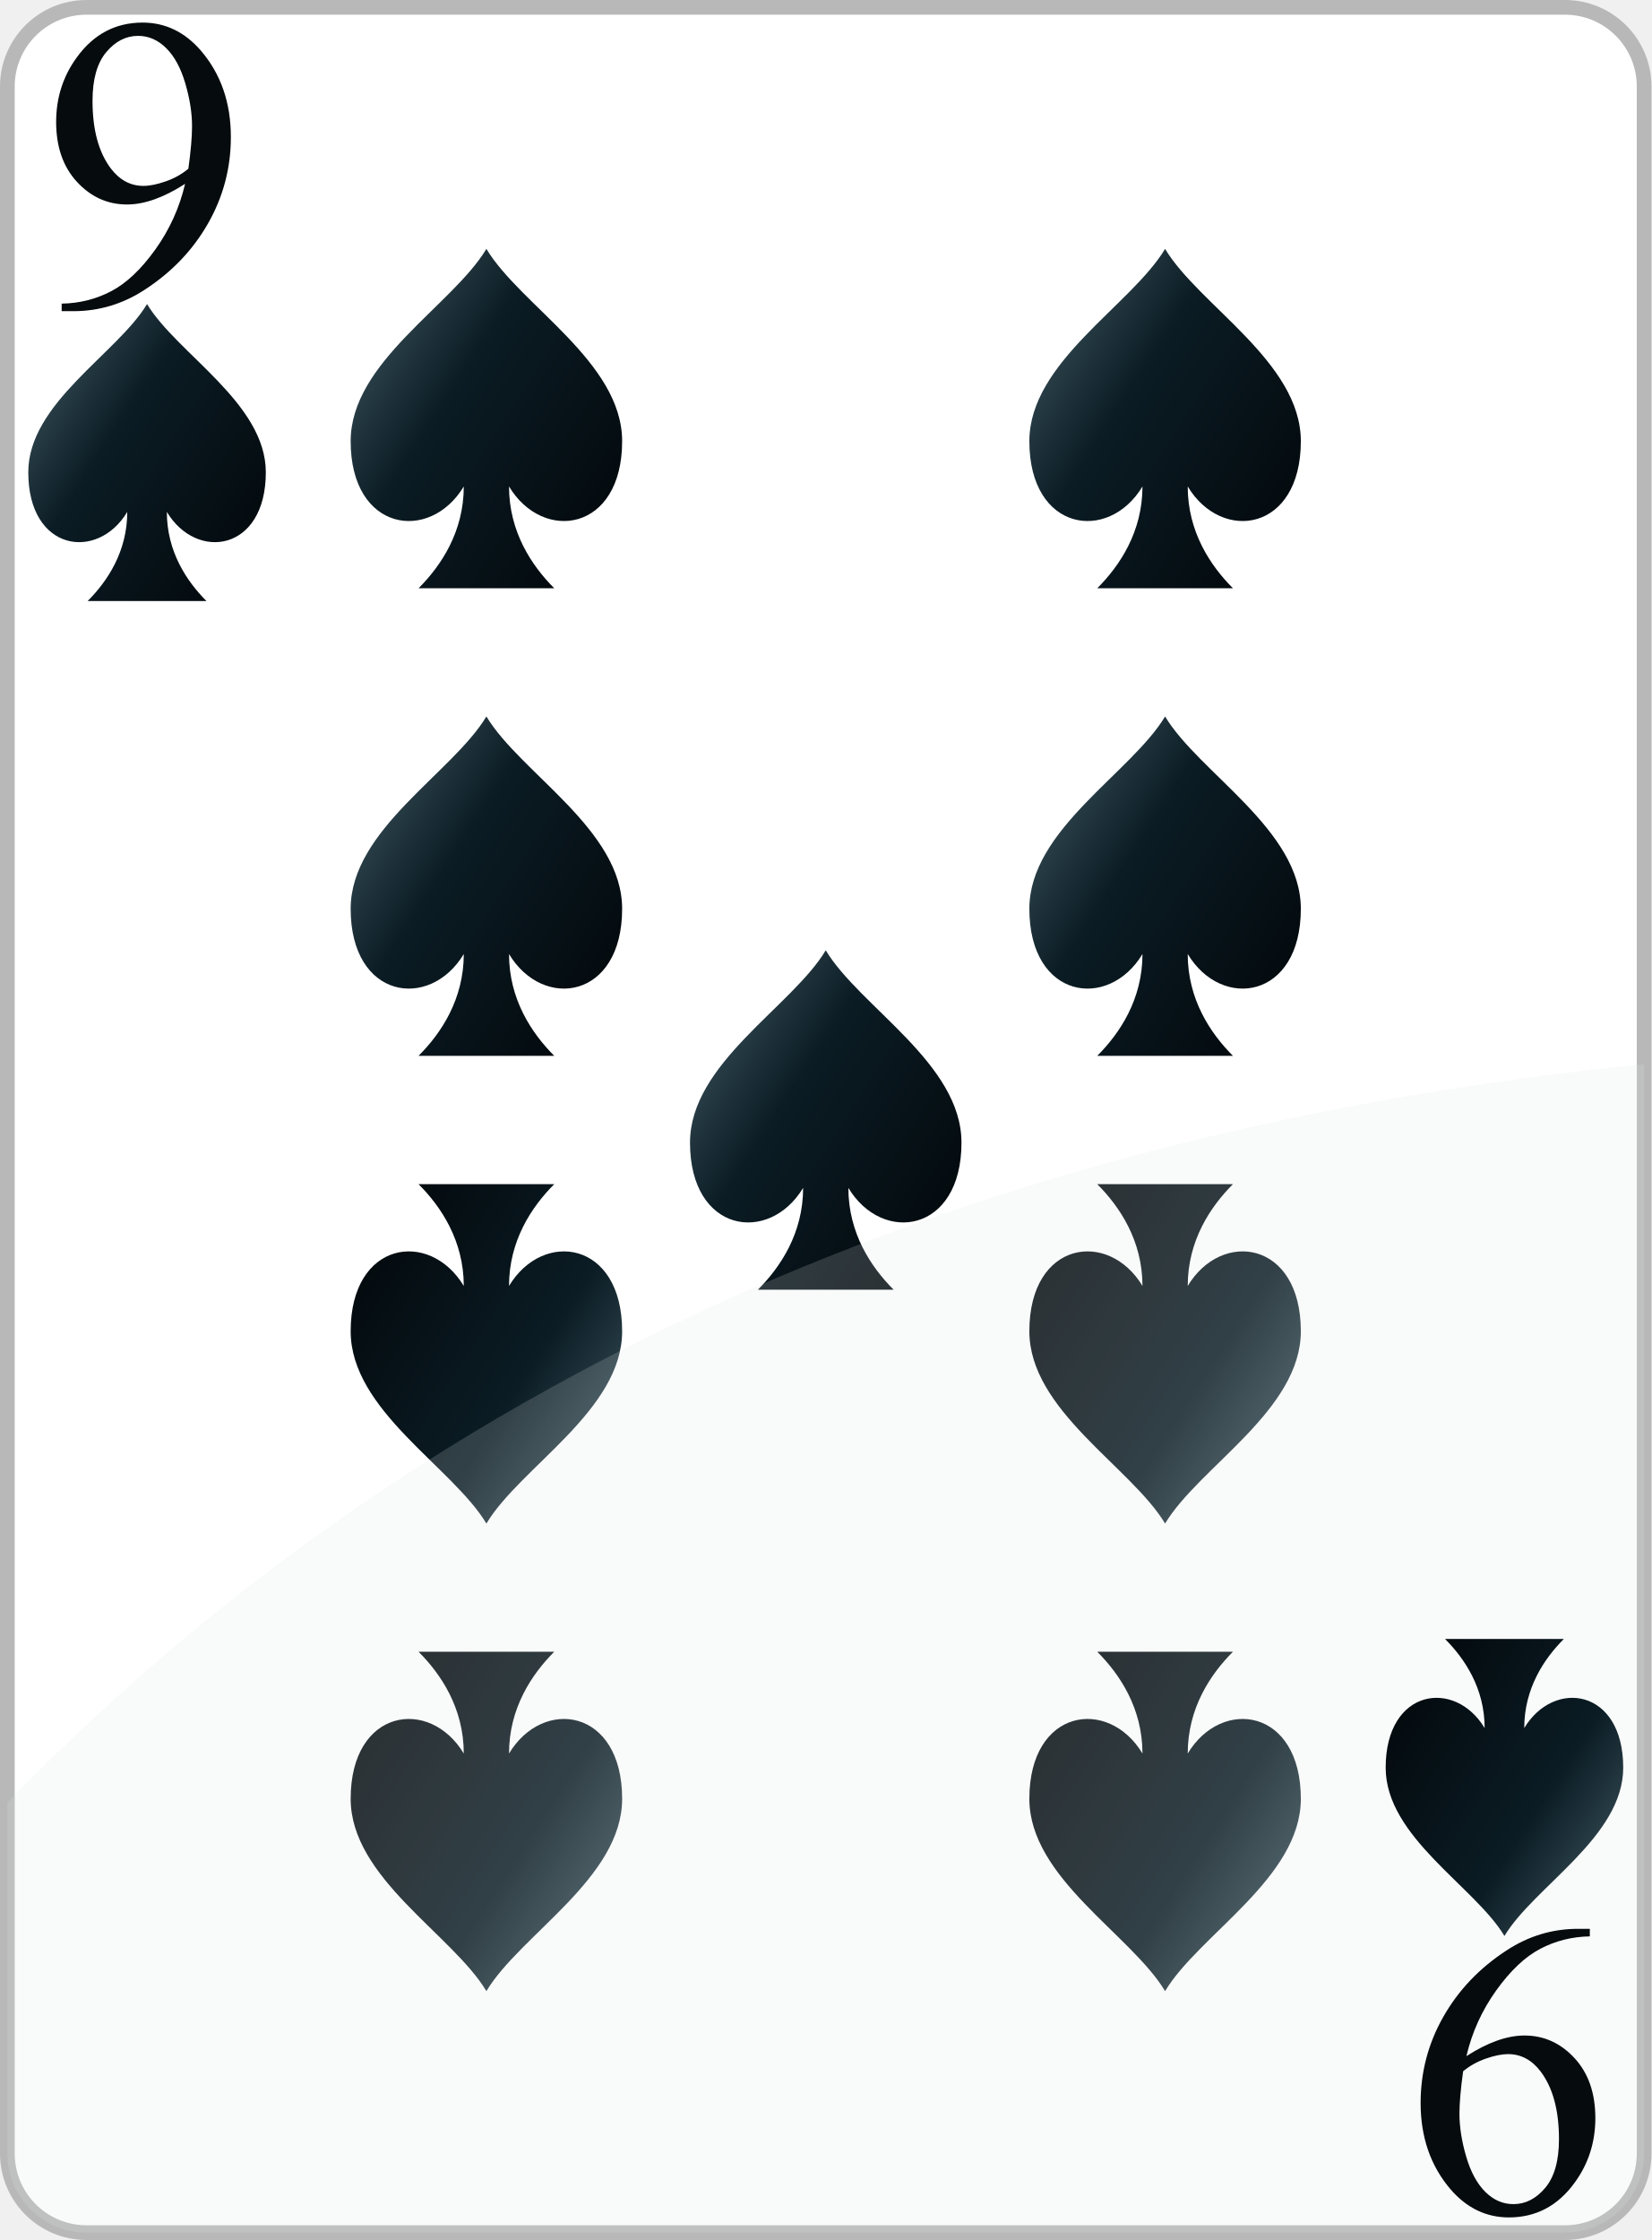
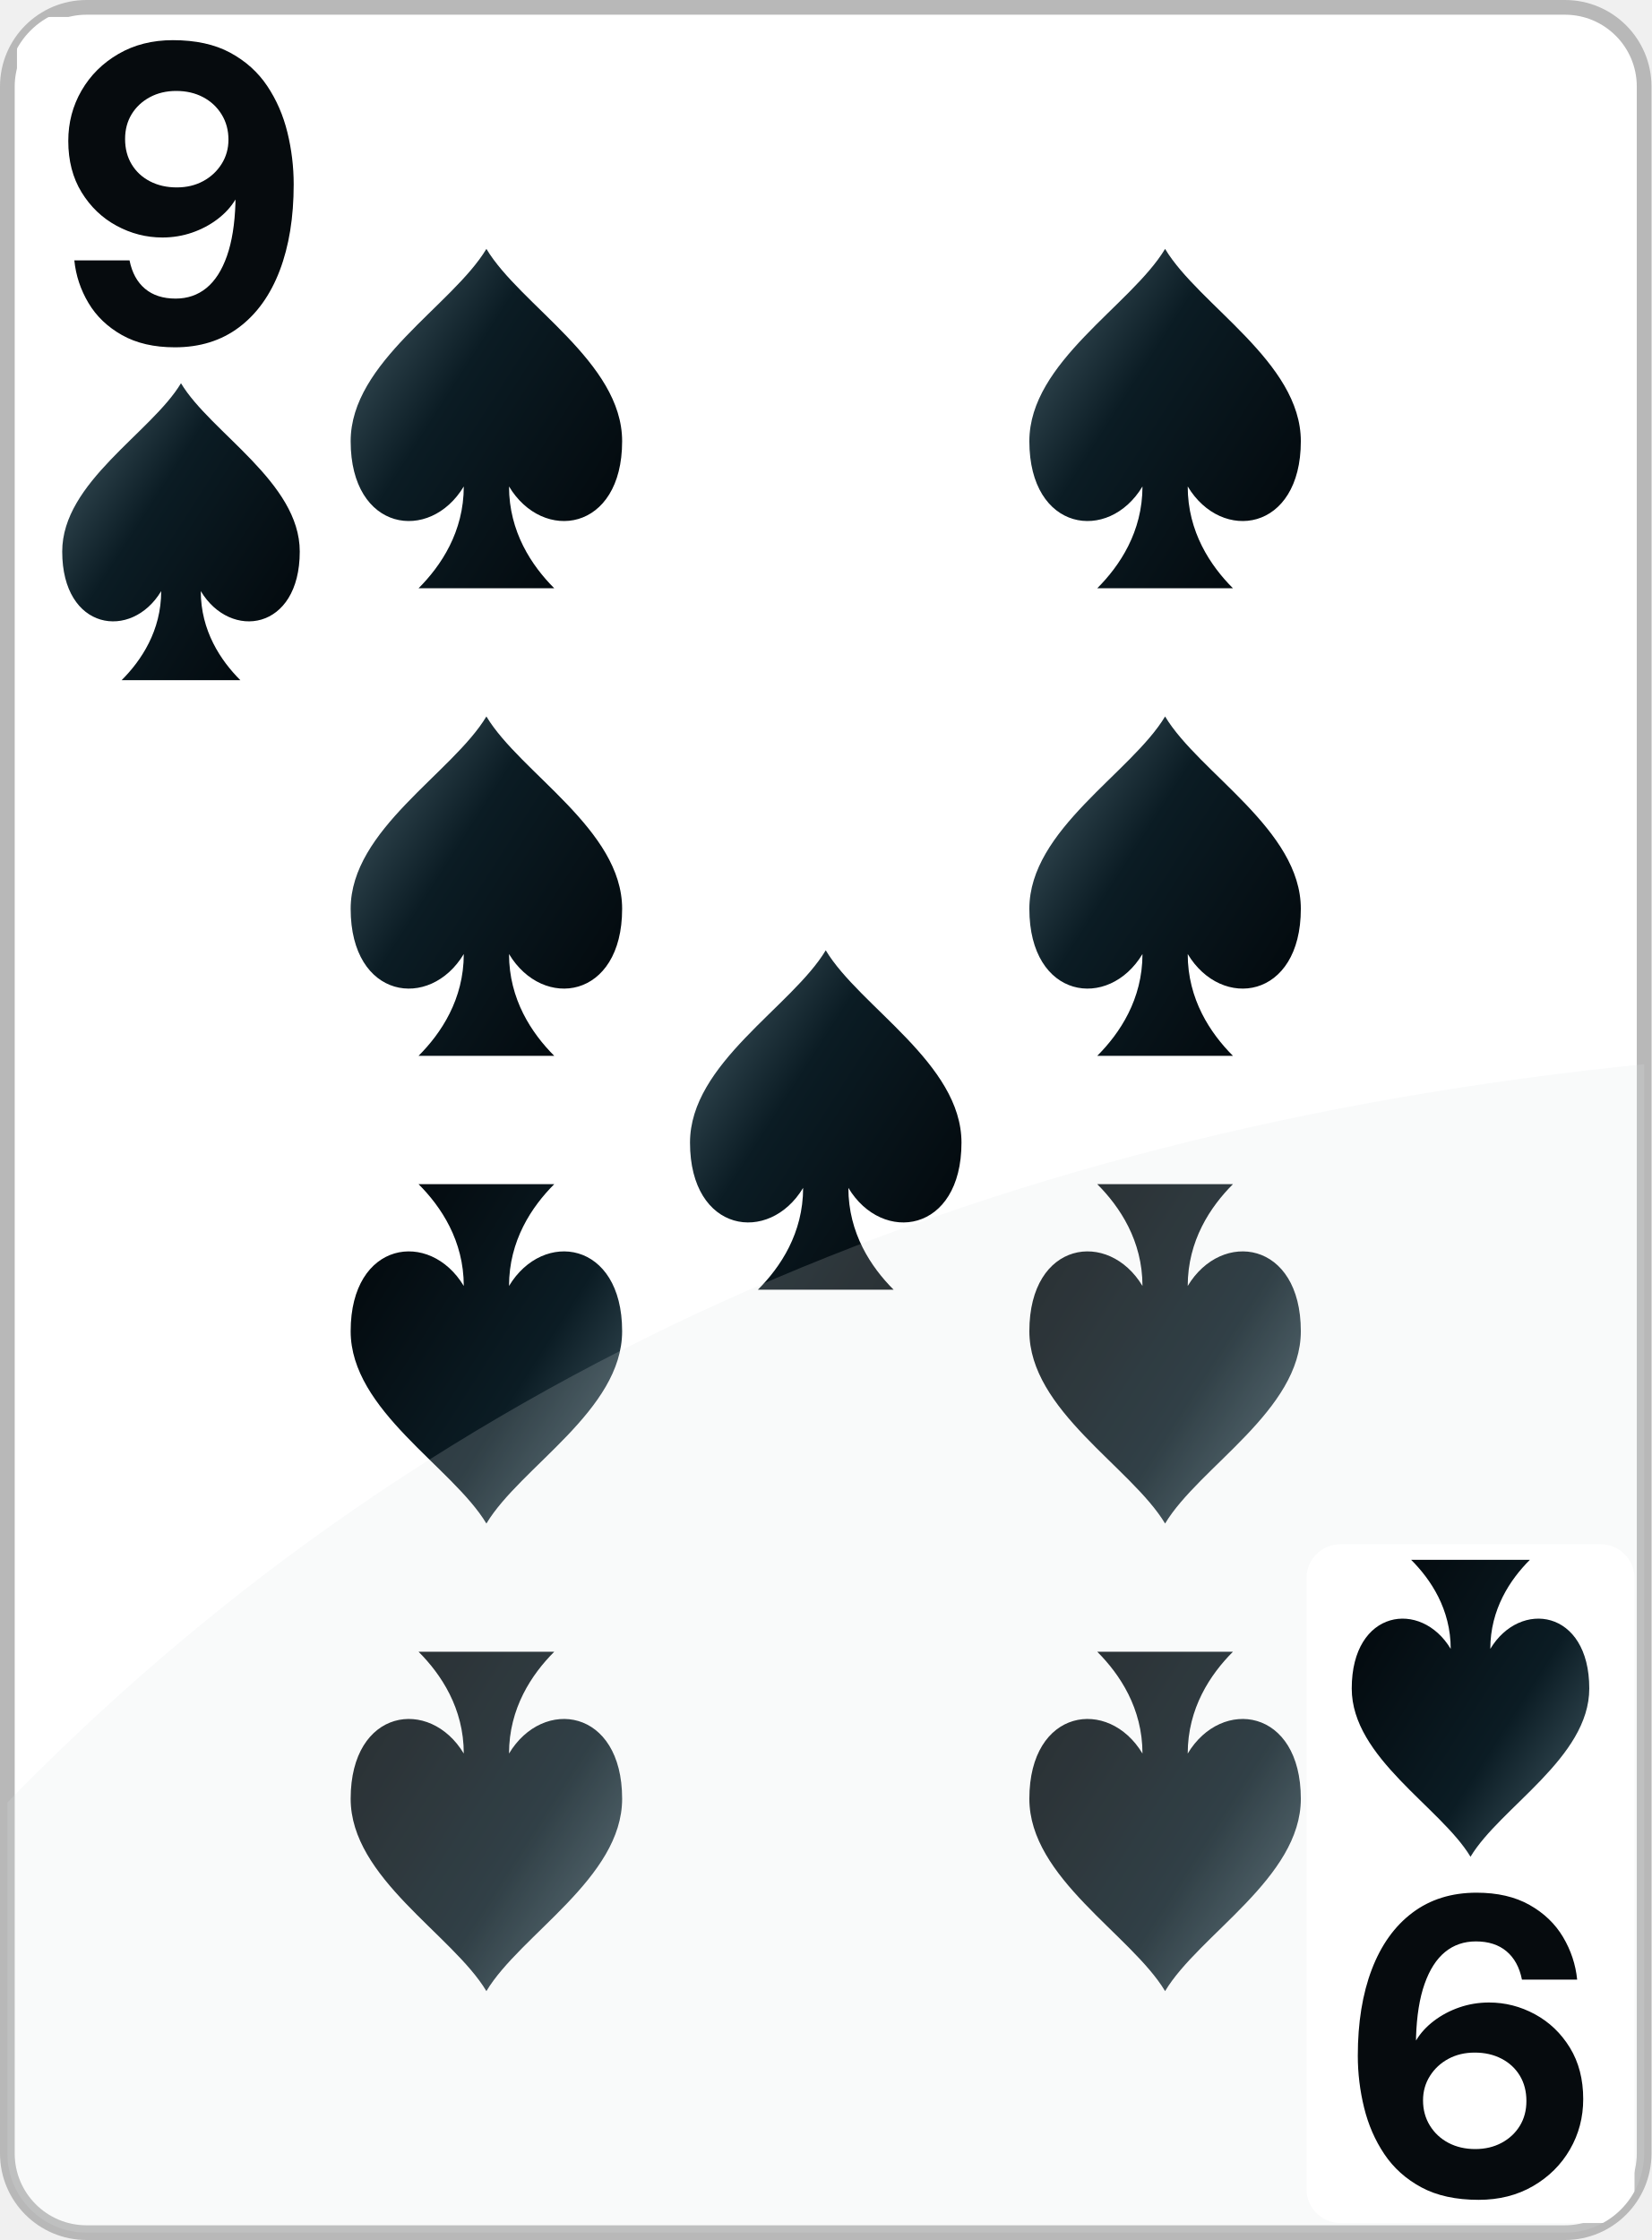
<svg xmlns="http://www.w3.org/2000/svg" xmlns:xlink="http://www.w3.org/1999/xlink" viewBox="0 0 146 198" color="#060b0e">
  <defs>
    <linearGradient id="ink" x1="0" y1="0" x2="1" y2=".8" gradientUnits="objectBoundingBox">
      <stop stop-color="#4a626c" />
      <stop offset=".43" stop-color="#0b1c24" />
      <stop offset="1" stop-color="#03090d" />
    </linearGradient>
    <path id="pip" d="M0-15C-3-10-12-5-12 2C-12 10-5 11-2 6C-2 10-4 13-6 15H6C4 13 2 10 2 6C5 11 12 10 12 2C12-5 3-10 0-15Z" fill="url(#ink)" />
    <clipPath id="card">
      <rect x=".65" y=".65" width="144.7" height="196.7" rx="7" />
    </clipPath>
    <g id="index">
-       <g fill="currentColor" transform="translate(3.5 27) scale(0.01806641 -0.01806641)">
-         <path d="M108 -28V9Q238 11 350.0 69.5Q462 128 566.5 274.0Q671 420 712 595Q555 494 428 494Q285 494 183.0 604.5Q81 715 81 898Q81 1076 183 1215Q306 1384 504 1384Q671 1384 790 1246Q936 1075 936 824Q936 598 825.0 402.5Q714 207 516 78Q355 -28 165 -28ZM728 669Q746 799 746 877Q746 974 713.0 1086.5Q680 1199 619.5 1259.0Q559 1319 482 1319Q393 1319 326.0 1239.0Q259 1159 259 1001Q259 790 348 671Q413 585 508 585Q554 585 617.0 607.0Q680 629 728 669Z" transform="translate(0 0)" />
-       </g>
-       <use xlink:href="#pip" transform="translate(13 40) rotate(0) scale(0.875)" />
+       <rect x="1.5" y="1.5" width="29" height="60" rx="3" fill="#fff" />
+       <svg x="1" y="2" width="30" height="34" viewBox="0 0 32 36">
+         <path fill="currentColor" d="M15.427 30.48Q12.478 30.48 10.431 29.324Q8.383 28.168 7.271 26.292Q6.158 24.417 5.943 22.285H11.149Q11.497 24.024 12.606 24.955Q13.714 25.886 15.493 25.886Q17.175 25.886 18.397 24.89Q19.62 23.893 20.331 21.877Q21.042 19.86 21.136 16.862Q21.136 16.782 21.136 16.702Q21.136 16.622 21.136 16.542Q20.522 17.576 19.452 18.391Q18.382 19.206 17.047 19.666Q15.711 20.126 14.252 20.126Q11.969 20.126 9.926 19.019Q7.884 17.912 6.628 15.866Q5.372 13.82 5.372 11.023Q5.372 8.431 6.623 6.271Q7.873 4.111 10.104 2.816Q12.336 1.52 15.233 1.52Q18.453 1.52 20.636 2.699Q22.819 3.877 24.13 5.836Q25.442 7.794 26.035 10.213Q26.628 12.632 26.628 15.112Q26.628 19.789 25.309 23.245Q23.99 26.7 21.48 28.59Q18.97 30.48 15.427 30.48ZM15.601 15.404Q16.992 15.404 18.086 14.814Q19.18 14.224 19.828 13.196Q20.476 12.168 20.476 10.9Q20.476 9.564 19.828 8.517Q19.18 7.47 18.073 6.889Q16.966 6.308 15.55 6.308Q14.159 6.308 13.065 6.896Q11.971 7.485 11.35 8.498Q10.729 9.512 10.729 10.837Q10.729 12.202 11.35 13.229Q11.971 14.256 13.078 14.83Q14.185 15.404 15.601 15.404Z" />
+       </svg>
+       <use xlink:href="#pip" transform="translate(16 47) rotate(0) scale(0.875)" />
    </g>
  </defs>
  <rect x=".65" y=".65" width="144.7" height="196.7" rx="7" fill="#fff" stroke="#b8b8b8" stroke-width="1.3" />
  <g clip-path="url(#card)">
    <use xlink:href="#pip" transform="translate(43 37) rotate(0) scale(1)" />
    <use xlink:href="#pip" transform="translate(103 37) rotate(0) scale(1)" />
    <use xlink:href="#pip" transform="translate(43 161) rotate(180) scale(1)" />
    <use xlink:href="#pip" transform="translate(103 161) rotate(180) scale(1)" />
    <use xlink:href="#pip" transform="translate(43 78.33) rotate(0) scale(1)" />
    <use xlink:href="#pip" transform="translate(103 78.33) rotate(0) scale(1)" />
    <use xlink:href="#pip" transform="translate(43 119.67) rotate(180) scale(1)" />
    <use xlink:href="#pip" transform="translate(103 119.67) rotate(180) scale(1)" />
    <use xlink:href="#pip" transform="translate(73 99) rotate(0) scale(1)" />
    <path d="M0 160Q55 103 146 94V198H0Z" fill="#dce2e6" opacity=".18" />
    <use xlink:href="#index" />
    <use xlink:href="#index" transform="rotate(180 73 99)" />
  </g>
</svg>
